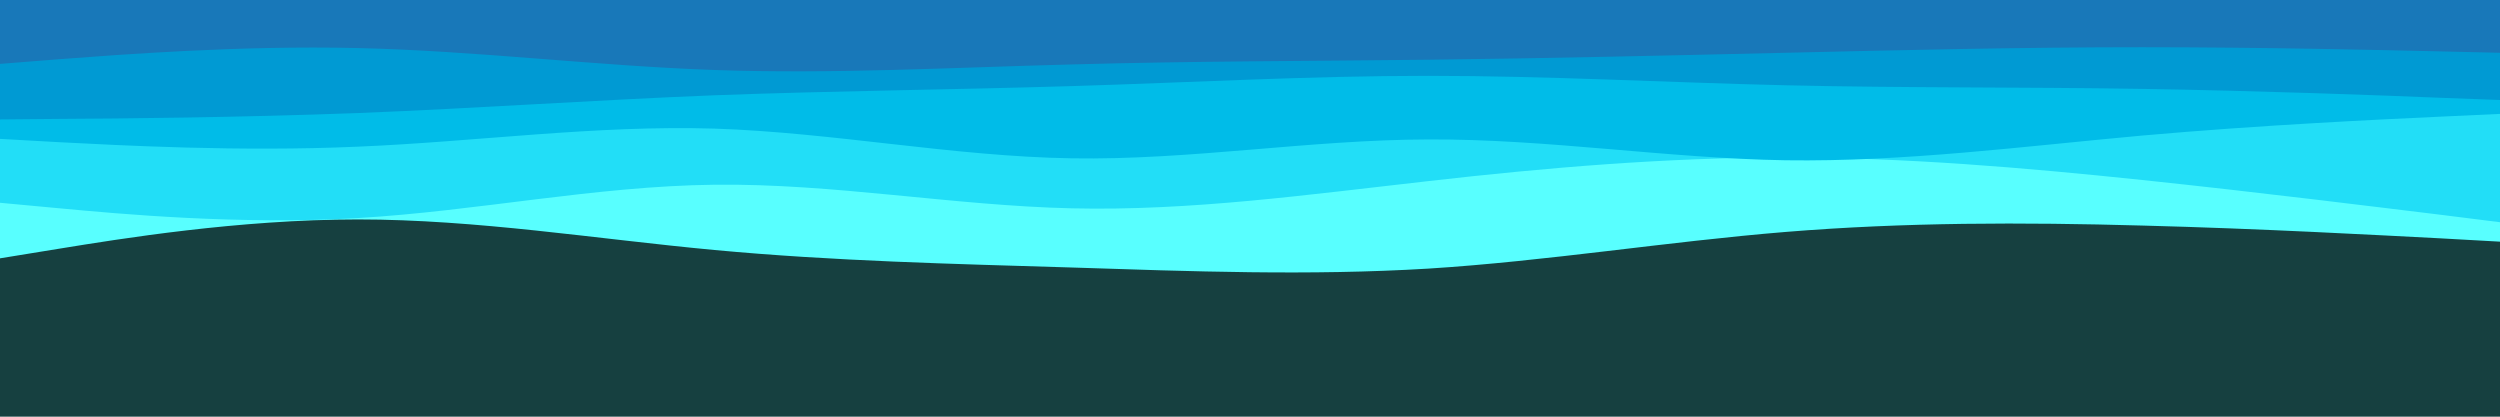
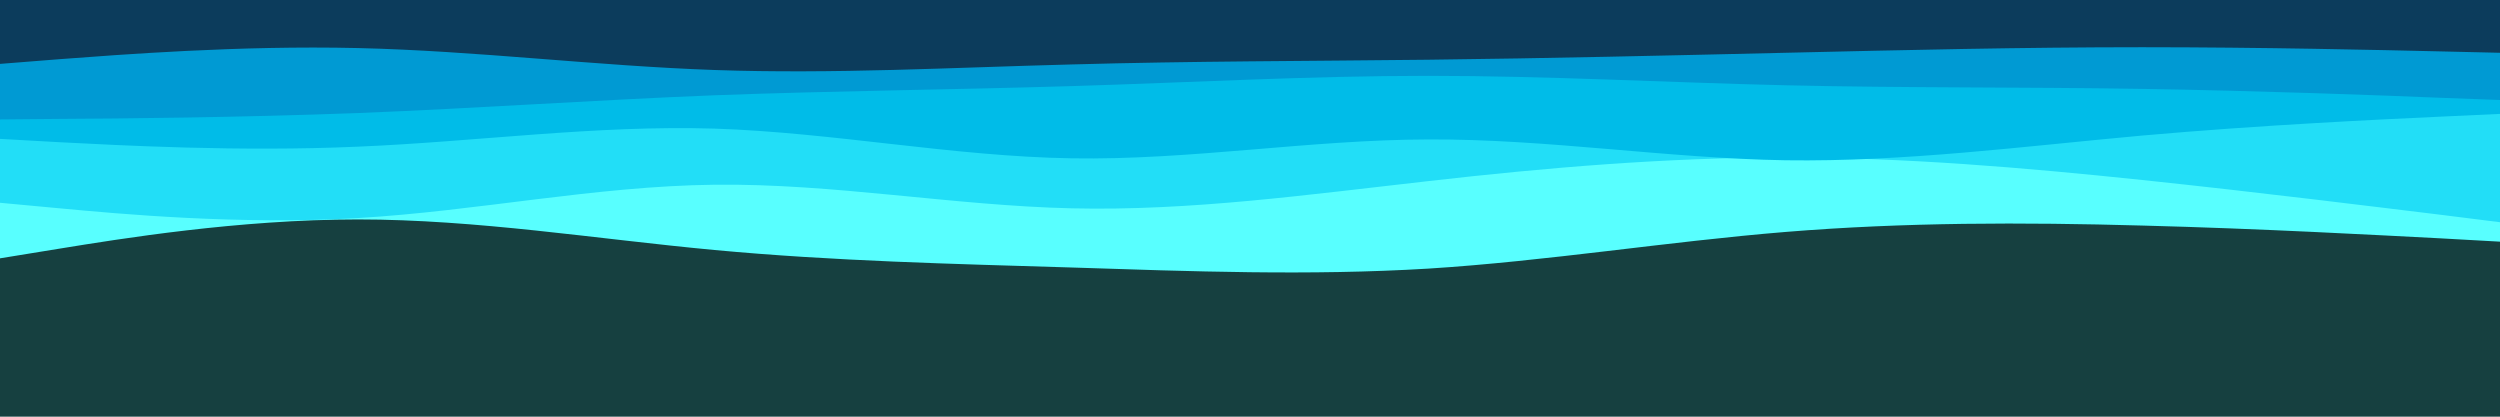
<svg xmlns="http://www.w3.org/2000/svg" id="visual" viewBox="0 0 900 150" width="900" height="150" version="1.1">
  <rect x="0" y="0" width="900" height="150" fill="#164040" />
  <path d="M0 93L21.5 89.5C43 86 86 79 128.8 79C171.7 79 214.3 86 257.2 90C300 94 343 95 385.8 96.3C428.7 97.7 471.3 99.3 514.2 96.7C557 94 600 87 642.8 83.5C685.7 80 728.3 80 771.2 81.2C814 82.3 857 84.7 878.5 85.8L900 87L900 0L878.5 0C857 0 814 0 771.2 0C728.3 0 685.7 0 642.8 0C600 0 557 0 514.2 0C471.3 0 428.7 0 385.8 0C343 0 300 0 257.2 0C214.3 0 171.7 0 128.8 0C86 0 43 0 21.5 0L0 0Z" fill="#58ffff" />
  <path d="M0 73L21.5 75C43 77 86 81 128.8 78.5C171.7 76 214.3 67 257.2 66.5C300 66 343 74 385.8 75C428.7 76 471.3 70 514.2 65.2C557 60.3 600 56.7 642.8 56.7C685.7 56.7 728.3 60.3 771.2 64.8C814 69.3 857 74.7 878.5 77.3L900 80L900 0L878.5 0C857 0 814 0 771.2 0C728.3 0 685.7 0 642.8 0C600 0 557 0 514.2 0C471.3 0 428.7 0 385.8 0C343 0 300 0 257.2 0C214.3 0 171.7 0 128.8 0C86 0 43 0 21.5 0L0 0Z" fill="#22def7" />
  <path d="M0 50L21.5 51.2C43 52.3 86 54.7 128.8 52.8C171.7 51 214.3 45 257.2 46.3C300 47.7 343 56.3 385.8 57C428.7 57.7 471.3 50.3 514.2 50.2C557 50 600 57 642.8 57.7C685.7 58.3 728.3 52.7 771.2 48.8C814 45 857 43 878.5 42L900 41L900 0L878.5 0C857 0 814 0 771.2 0C728.3 0 685.7 0 642.8 0C600 0 557 0 514.2 0C471.3 0 428.7 0 385.8 0C343 0 300 0 257.2 0C214.3 0 171.7 0 128.8 0C86 0 43 0 21.5 0L0 0Z" fill="#00bce8" />
  <path d="M0 43L21.5 42.8C43 42.7 86 42.3 128.8 40.7C171.7 39 214.3 36 257.2 34.3C300 32.7 343 32.3 385.8 31C428.7 29.7 471.3 27.3 514.2 27.3C557 27.3 600 29.7 642.8 30.7C685.7 31.7 728.3 31.3 771.2 32C814 32.7 857 34.3 878.5 35.2L900 36L900 0L878.5 0C857 0 814 0 771.2 0C728.3 0 685.7 0 642.8 0C600 0 557 0 514.2 0C471.3 0 428.7 0 385.8 0C343 0 300 0 257.2 0C214.3 0 171.7 0 128.8 0C86 0 43 0 21.5 0L0 0Z" fill="#009ad3" />
-   <path d="M0 23L21.5 21.3C43 19.7 86 16.3 128.8 17.3C171.7 18.3 214.3 23.7 257.2 25.2C300 26.7 343 24.3 385.8 23.2C428.7 22 471.3 22 514.2 21.5C557 21 600 20 642.8 19C685.7 18 728.3 17 771.2 17C814 17 857 18 878.5 18.5L900 19L900 0L878.5 0C857 0 814 0 771.2 0C728.3 0 685.7 0 642.8 0C600 0 557 0 514.2 0C471.3 0 428.7 0 385.8 0C343 0 300 0 257.2 0C214.3 0 171.7 0 128.8 0C86 0 43 0 21.5 0L0 0Z" fill="#1878b9" />
+   <path d="M0 23L21.5 21.3C43 19.7 86 16.3 128.8 17.3C171.7 18.3 214.3 23.7 257.2 25.2C300 26.7 343 24.3 385.8 23.2C428.7 22 471.3 22 514.2 21.5C557 21 600 20 642.8 19C685.7 18 728.3 17 771.2 17C814 17 857 18 878.5 18.5L900 19L900 0L878.5 0C857 0 814 0 771.2 0C728.3 0 685.7 0 642.8 0C600 0 557 0 514.2 0C471.3 0 428.7 0 385.8 0C343 0 300 0 257.2 0C214.3 0 171.7 0 128.8 0C86 0 43 0 21.5 0L0 0Z" fill="#0C3C5C" />
</svg>
